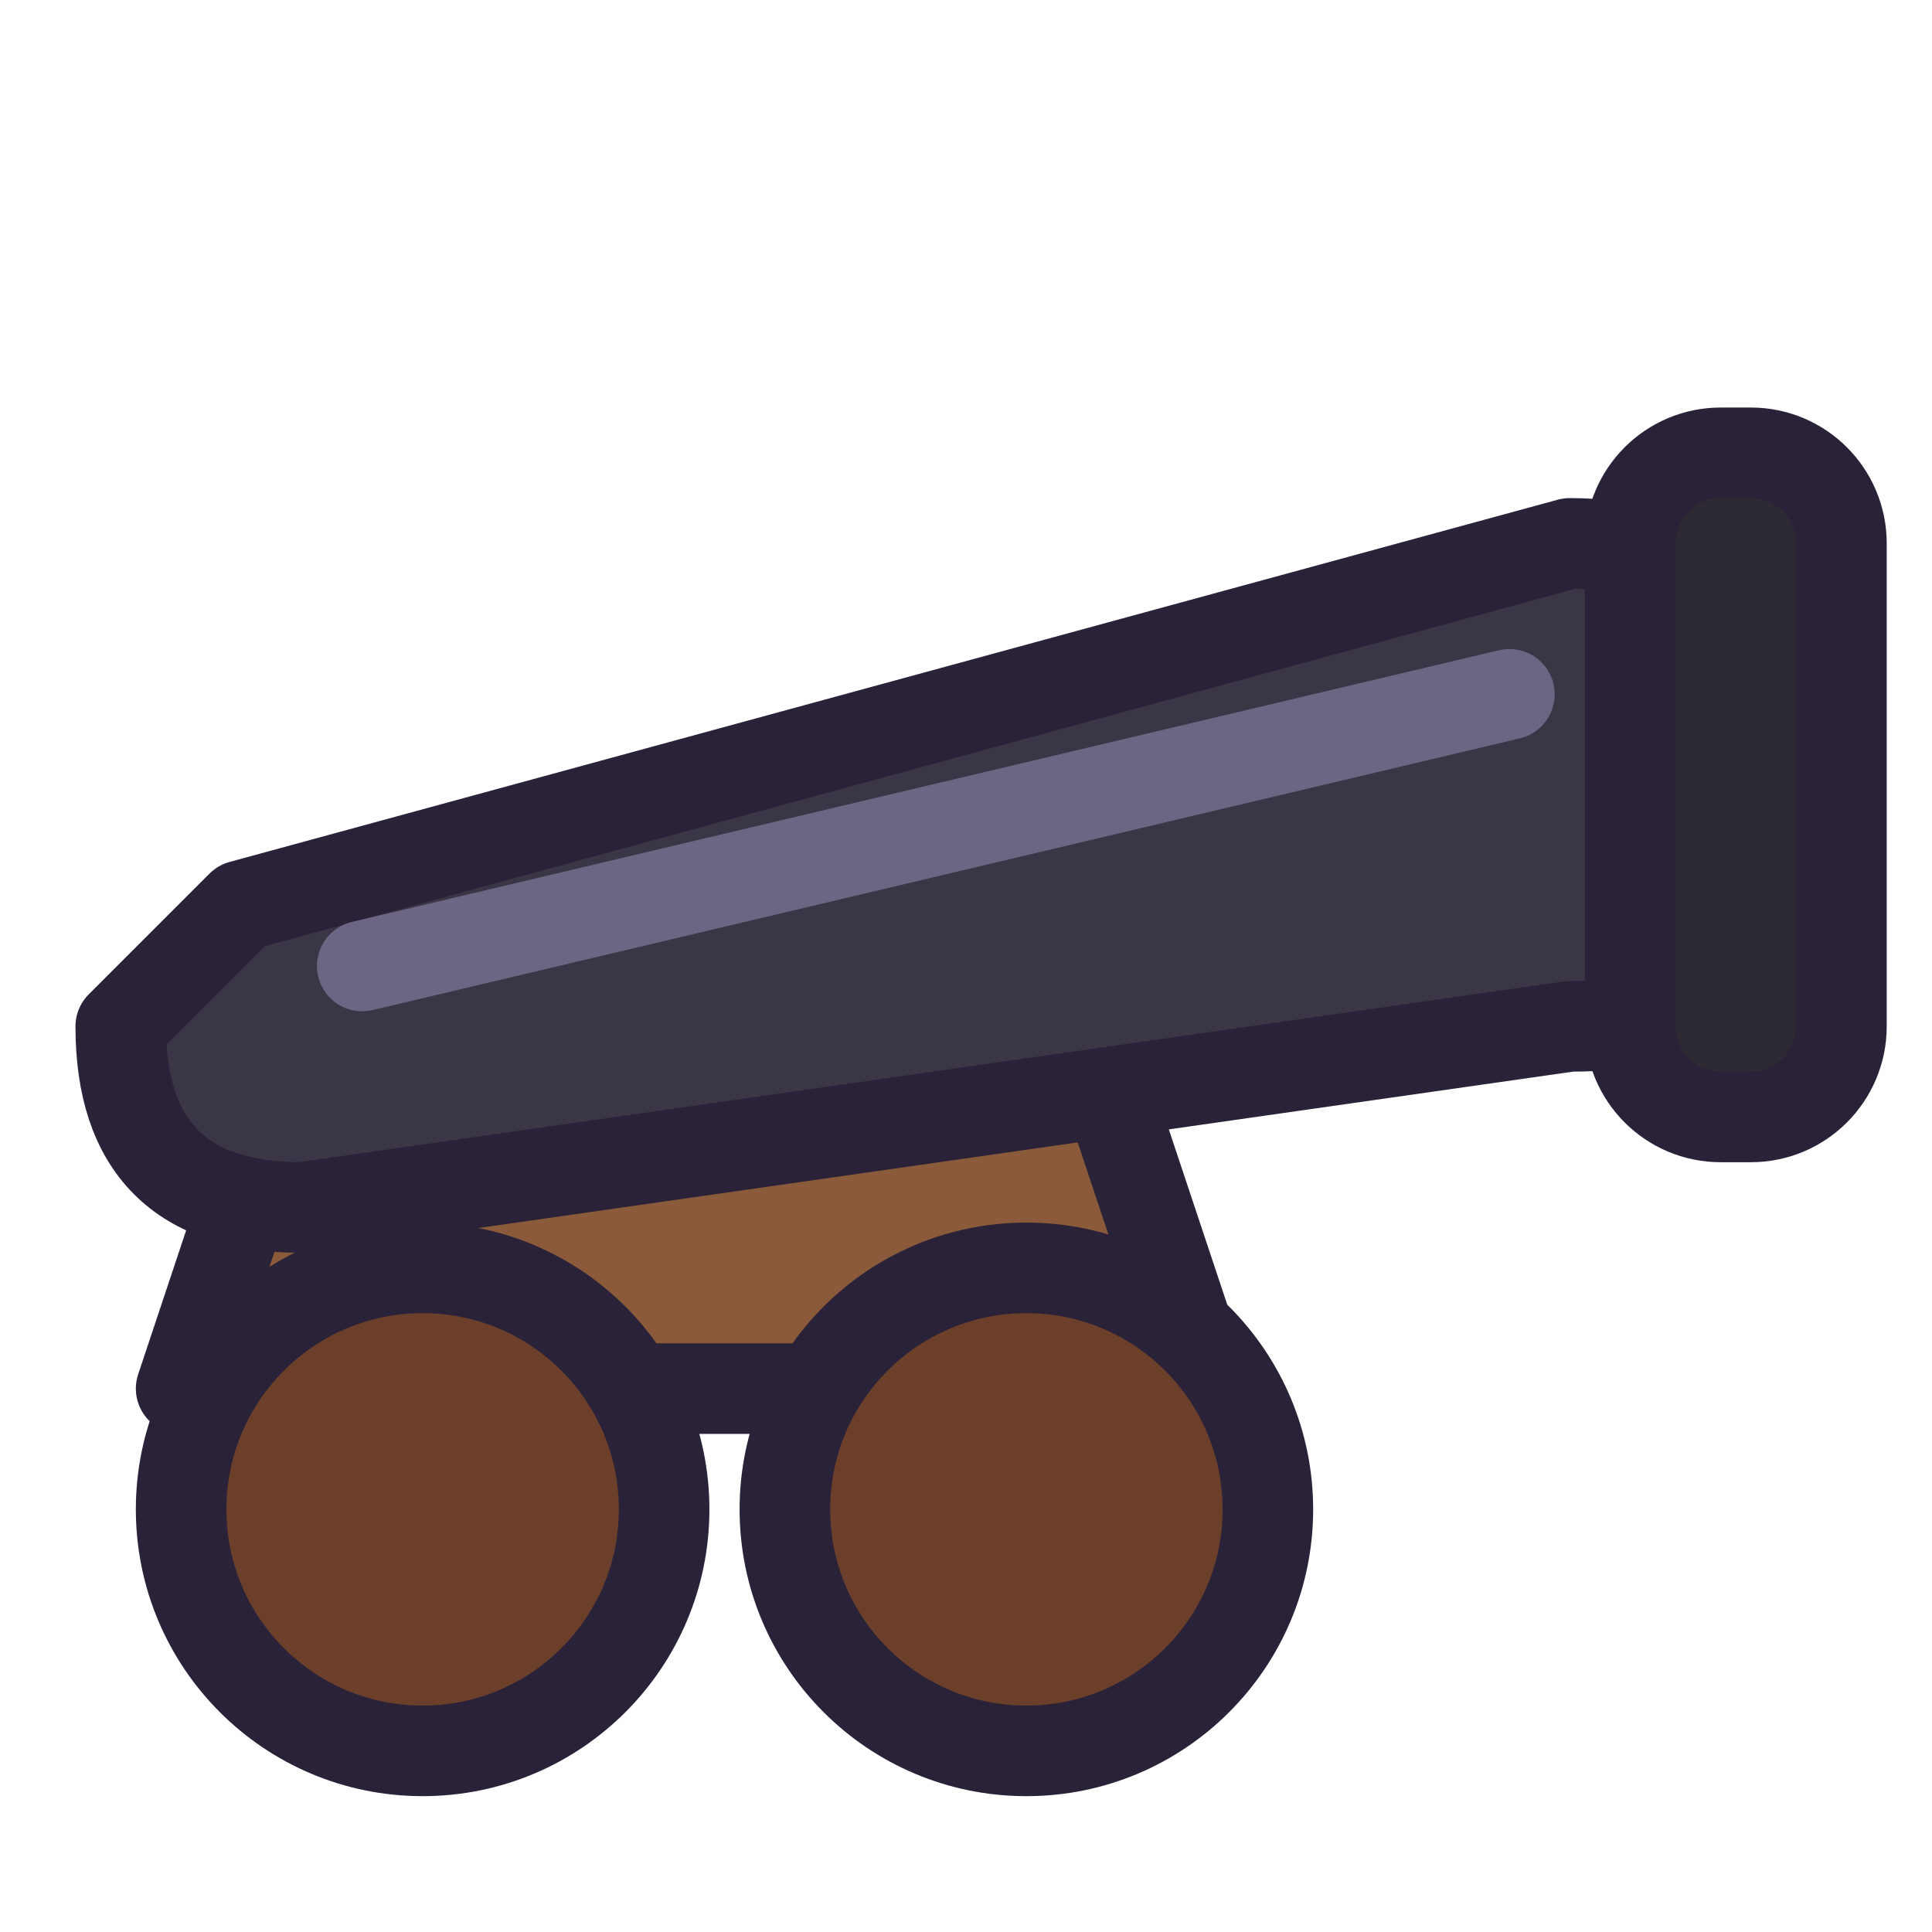
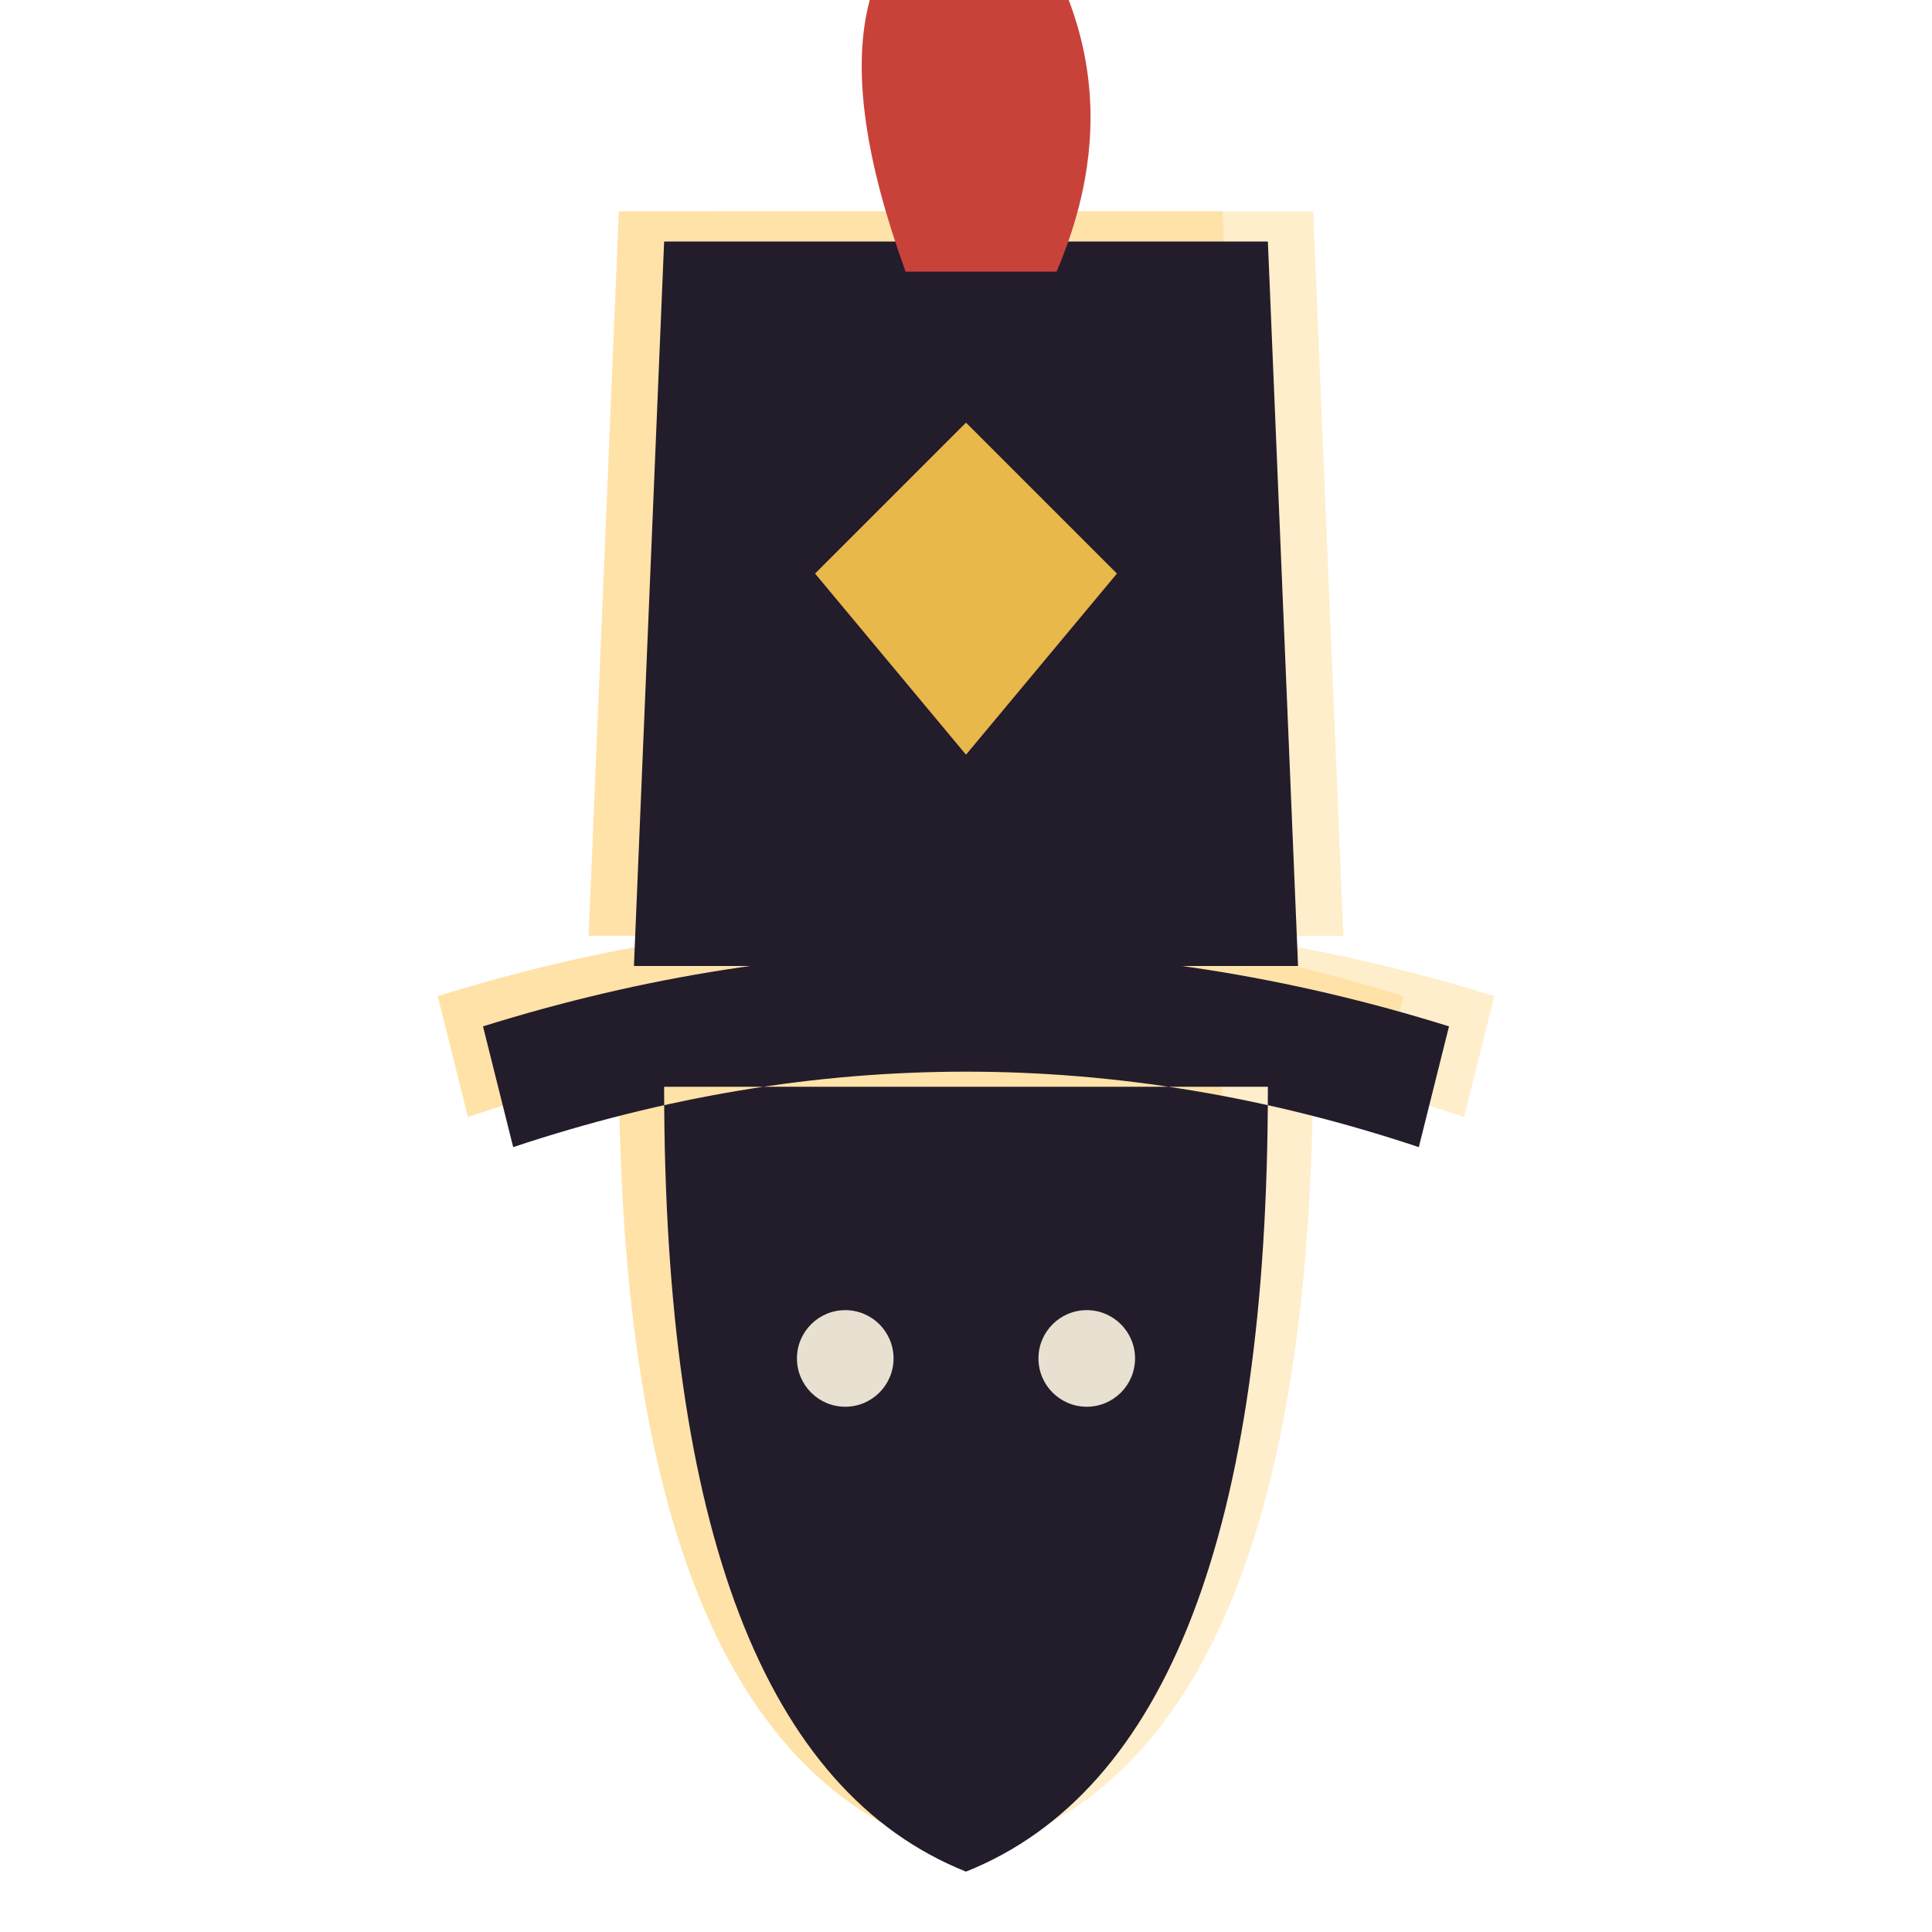
<svg xmlns="http://www.w3.org/2000/svg" viewBox="0 0 64 64">
-   <g stroke="#2a2238" stroke-width="3" stroke-linejoin="round" stroke-linecap="round">
-     <path d="M6 46 L40 46 L36 34 L10 34 Z" fill="#8a5a3a" />
-     <circle cx="14" cy="50" r="8" fill="#6b3f2a" />
-     <circle cx="34" cy="50" r="8" fill="#6b3f2a" />
-     <path d="M8 30 L52 18 Q58 18 58 24 L58 30 Q58 34 52 34 L10 40 Q4 40 4 34 Z" fill="#3b3646" />
-     <rect x="54" y="15" width="7" height="22" rx="3" fill="#2d2a33" />
+   <path d="M21 32 L22 8 L42 8 L43 32 Z M16 34 Q32 29 48 34 L47 38 Q32 33 17 38 Z M22 36 Q22 58 32 62 Q42 58 42 36 Z" fill="#ffe2a8" transform="translate(-1.5 -1)" />
+   <path d="M21 32 L22 8 L42 8 L43 32 Z M16 34 Q32 29 48 34 L47 38 Q32 33 17 38 Z M22 36 Q22 58 32 62 Q42 58 42 36 Z" fill="#ffe2a8" transform="translate(1.5 -1)" opacity="0.6" />
+   <path d="M21 32 L22 8 L42 8 L43 32 Z M16 34 Q32 29 48 34 L47 38 Q32 33 17 38 Z M22 36 Q22 58 32 62 Q42 58 42 36 Z" fill="#231c2b" />
+   <path d="M30 9 Q26 -2 33 -4 Q38 2 35 9 Z" fill="#c8423a" />
+   <path d="M32 14 L37 19 L32 25 L27 19 Z" fill="#e8b84a" />
+   <g fill="#e8e0d0">
+     <circle cx="28" cy="45" r="1.6" />
+     <circle cx="36" cy="45" r="1.6" />
  </g>
-   <path d="M12 32 L50 23" stroke="#6c6684" stroke-width="3" stroke-linecap="round" />
</svg>
